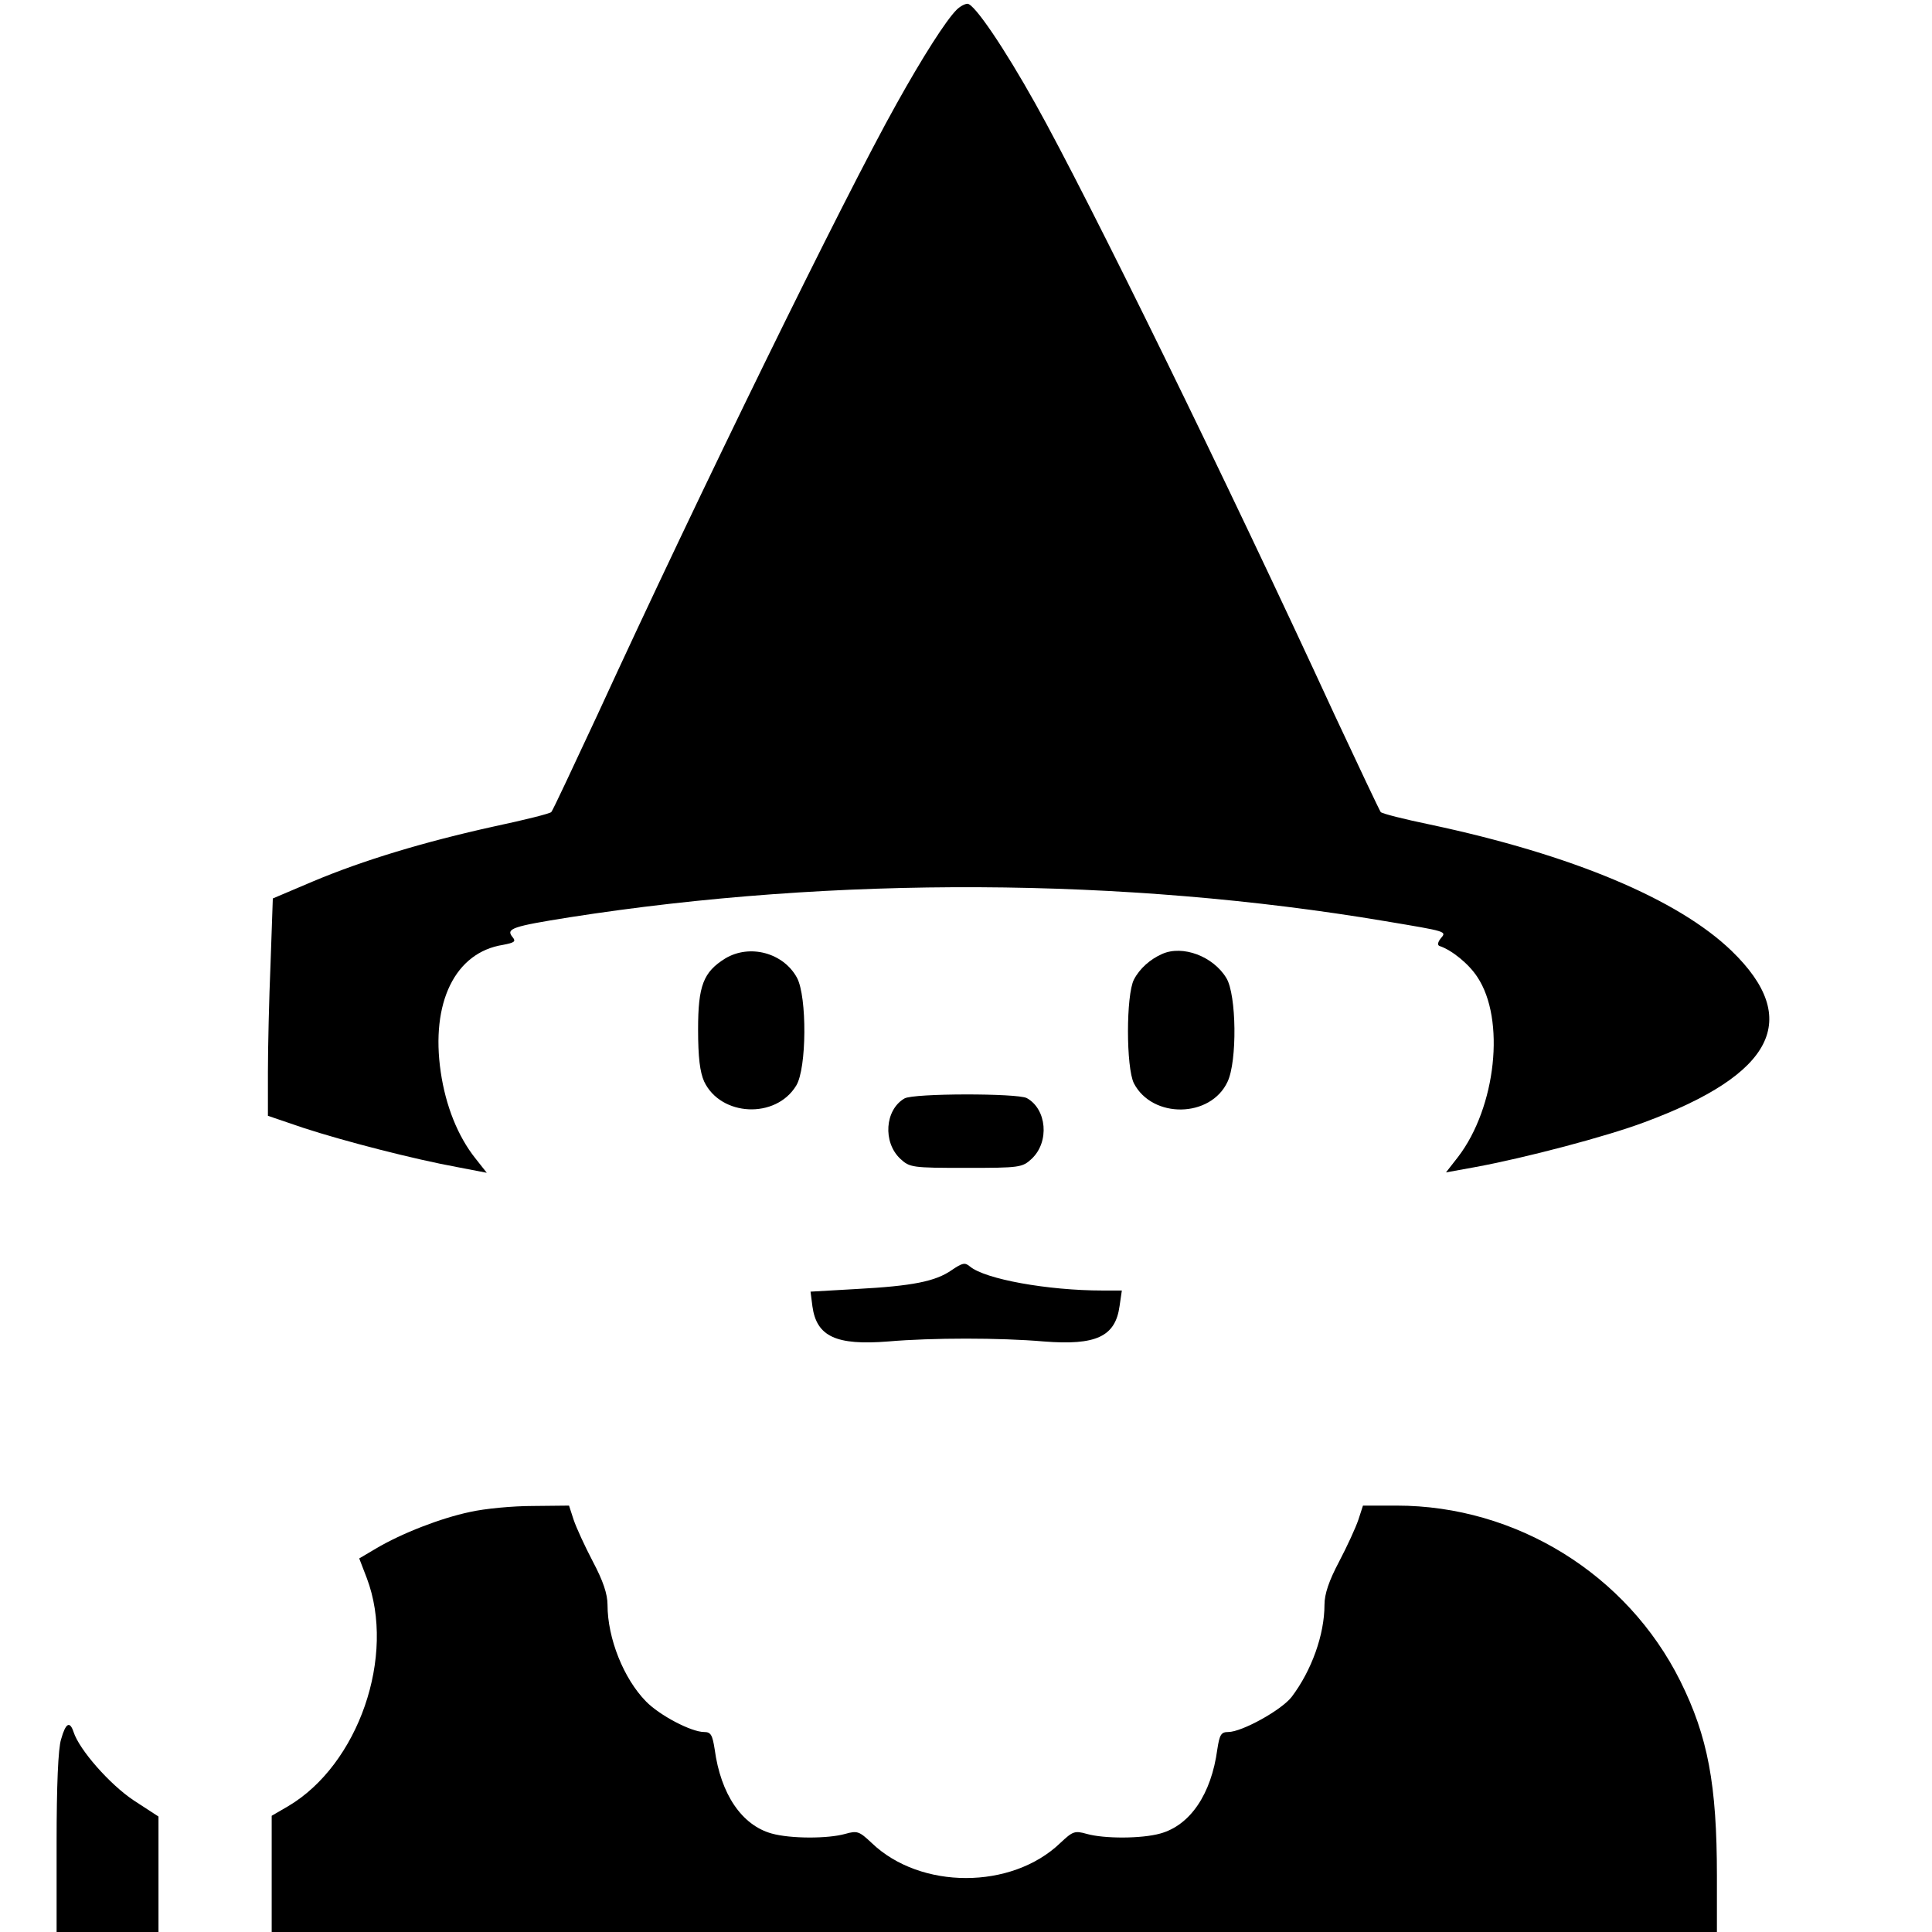
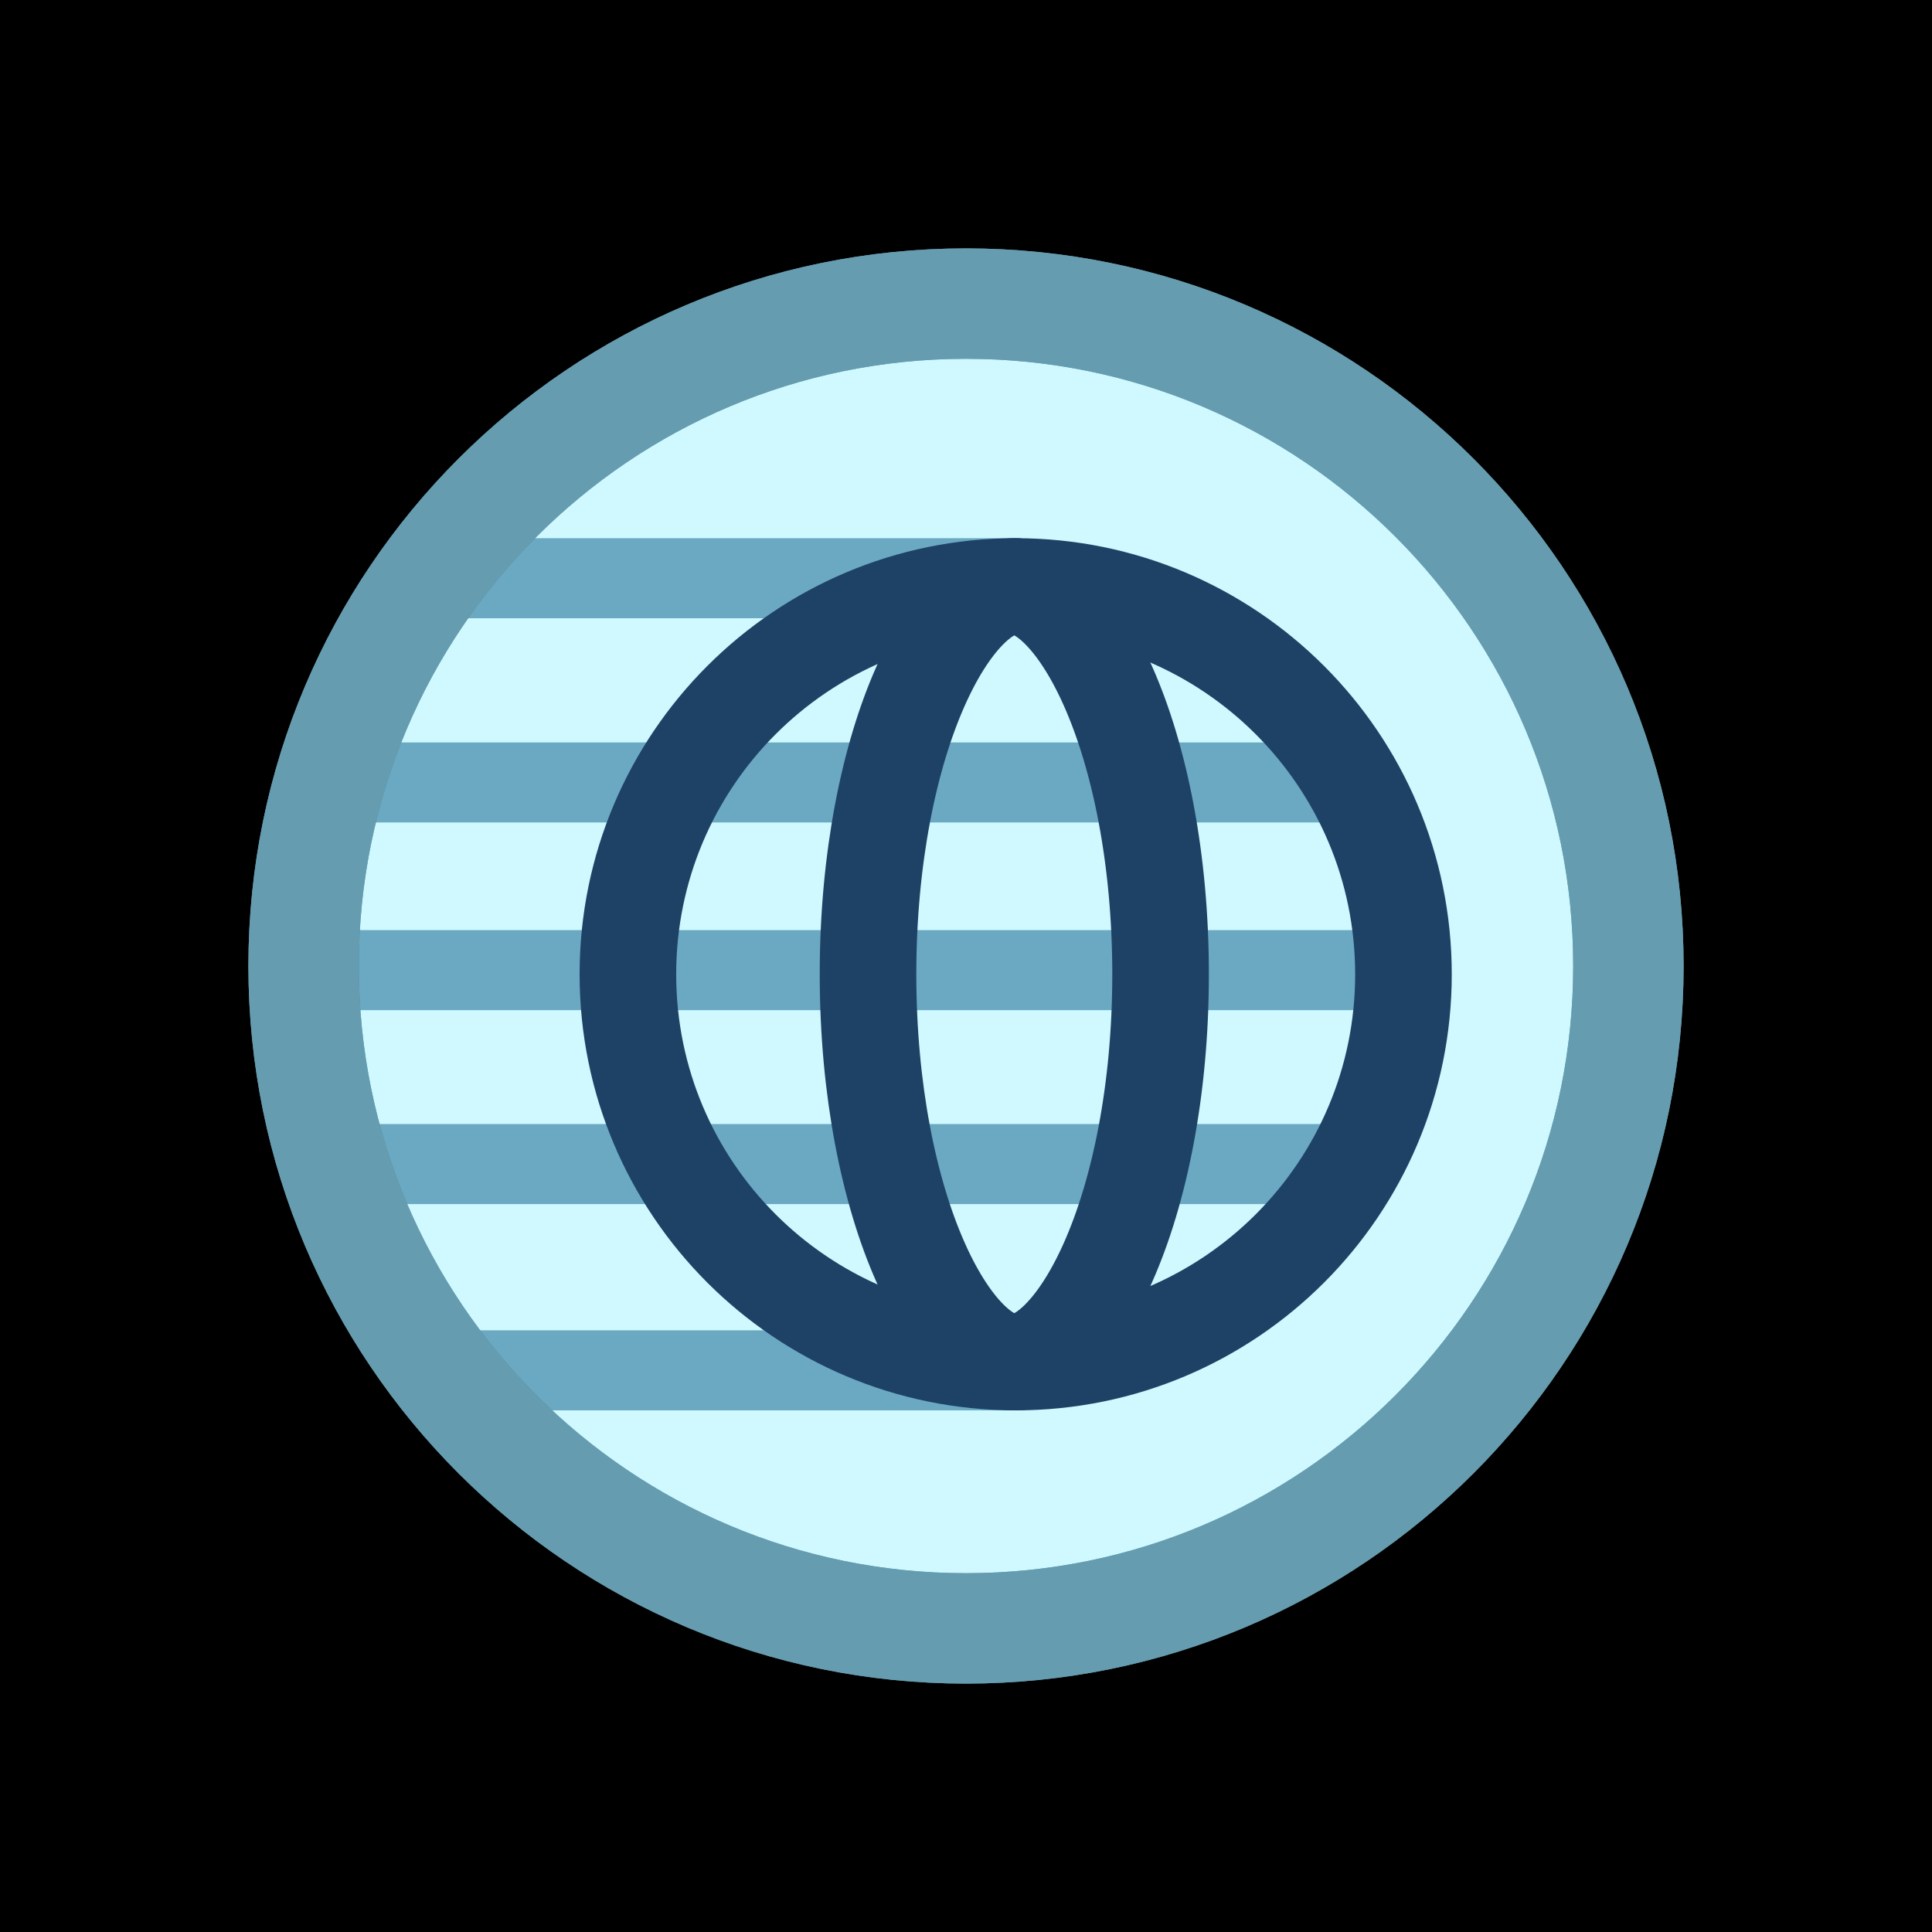
- <svg xmlns="http://www.w3.org/2000/svg" version="1.0" width="512pt" height="512pt" viewBox="0 0 512 512" preserveAspectRatio="xMidYMid meet">
-   <g transform="translate(0,512) scale(0.1,-0.1)" fill="#000000" stroke="none">
-     <path d="M2535 5094 c-28 -28 -90 -125 -159 -249 -140 -250 -522 -1030 -793 -1620 -64 -137 -118 -253 -122 -257 -3 -4 -71 -21 -151 -38 -186 -41 -348 -90 -481 -146 l-106 -45 -6 -172 c-4 -94 -7 -224 -7 -288 l0 -116 94 -32 c107 -35 293 -83 408 -104 l78 -15 -30 38 c-47 59 -79 140 -92 229 -27 184 38 317 165 337 31 6 35 9 25 21 -18 22 0 28 151 52 704 110 1471 106 2161 -10 167 -28 164 -27 148 -46 -8 -10 -9 -18 -3 -20 33 -11 78 -48 100 -82 75 -112 50 -345 -51 -477 l-32 -41 77 14 c131 24 348 81 449 119 343 127 418 273 231 454 -142 137 -423 255 -800 335 -68 14 -127 29 -130 33 -3 4 -58 120 -122 257 -287 623 -652 1368 -793 1620 -82 147 -162 265 -180 265 -7 0 -20 -7 -29 -16z" />
-     <path d="M1922 2580 c-58 -36 -72 -72 -72 -188 0 -75 5 -113 16 -138 44 -93 190 -100 244 -11 28 45 29 236 2 286 -36 66 -125 90 -190 51z" />
-     <path d="M3080 2592 c-32 -14 -60 -39 -75 -68 -21 -41 -21 -233 0 -275 49 -94 203 -92 248 4 26 54 24 231 -3 275 -35 58 -116 88 -170 64z" />
-     <path d="M2397 2209 c-52 -30 -58 -116 -11 -160 25 -23 31 -24 174 -24 143 0 149 1 174 24 48 45 40 132 -13 161 -25 13 -300 13 -324 -1z" />
-     <path d="M2522 1754 c-43 -30 -104 -42 -252 -50 l-122 -7 5 -39 c11 -80 63 -104 201 -93 116 10 296 10 412 0 139 -11 190 13 201 94 l6 41 -51 0 c-145 0 -312 30 -352 64 -13 11 -20 9 -48 -10z" />
-     <path d="M1245 1113 c-76 -16 -180 -56 -249 -97 l-44 -26 20 -52 c78 -206 -22 -495 -209 -605 l-43 -25 0 -154 0 -154 1915 0 1915 0 0 148 c0 243 -24 370 -97 517 -141 283 -435 465 -752 465 l-89 0 -12 -37 c-7 -21 -30 -71 -51 -111 -27 -51 -39 -86 -39 -115 0 -79 -34 -174 -87 -244 -27 -35 -132 -93 -168 -93 -19 0 -23 -7 -29 -46 -16 -119 -72 -201 -151 -223 -50 -14 -149 -14 -195 -1 -32 9 -37 7 -70 -24 -129 -124 -371 -124 -500 0 -33 31 -38 33 -70 24 -46 -13 -145 -13 -195 1 -79 22 -135 104 -151 223 -6 38 -10 46 -28 46 -34 0 -118 44 -154 81 -59 60 -102 167 -102 256 0 29 -12 64 -39 115 -21 40 -44 90 -51 111 l-12 37 -96 -1 c-53 0 -128 -7 -167 -16z" />
-     <path d="M162 511 c-8 -24 -12 -124 -12 -275 l0 -236 135 0 135 0 0 153 0 153 -66 43 c-63 42 -144 134 -159 181 -10 30 -21 24 -33 -19z" />
-   </g>
+ <svg xmlns="http://www.w3.org/2000/svg" width="700" height="700" viewBox="0 0 700 700" fill="none">
+   <rect width="700" height="700" fill="black" />
+   <circle cx="350" cy="350" r="240" fill="#E5FCFF" stroke="#669CAF" stroke-width="40" />
+   <line x1="143" y1="209.5" x2="370" y2="209.5" stroke="#2D6790" stroke-opacity="0.6" stroke-width="29" />
+   <line x1="147" y1="496.5" x2="371" y2="496.5" stroke="#2D6790" stroke-opacity="0.6" stroke-width="29" />
+   <line x1="118.999" y1="421.766" x2="497" y2="421.766" stroke="#2D6790" stroke-opacity="0.6" stroke-width="29" />
+   <line x1="118" y1="283.5" x2="500" y2="283.5" stroke="#2D6790" stroke-opacity="0.6" stroke-width="29" />
+   <line x1="118" y1="351.5" x2="521" y2="351.5" stroke="#2D6790" stroke-opacity="0.6" stroke-width="29" />
+   <circle cx="350" cy="350" r="240" fill="#00DDFF" fill-opacity="0.1" stroke="#669CAF" stroke-width="40" />
+   <circle cx="368" cy="353" r="140.5" stroke="#1E4266" stroke-width="35" />
+   <path d="M420.5 353C420.5 394.76 412.912 431.724 401.37 457.592C395.589 470.547 389.159 479.952 382.903 485.883C376.737 491.727 371.564 493.5 367.5 493.5C363.436 493.5 358.263 491.727 352.097 485.883C345.841 479.952 339.411 470.547 333.63 457.592C322.088 431.724 314.5 394.76 314.5 353C314.5 311.24 322.088 274.276 333.63 248.408C339.411 235.453 345.841 226.048 352.097 220.117C358.263 214.273 363.436 212.5 367.5 212.5C371.564 212.5 376.737 214.273 382.903 220.117C389.159 226.048 395.589 235.453 401.37 248.408C412.912 274.276 420.5 311.24 420.5 353Z" stroke="#1E4266" stroke-width="35" />
</svg>
